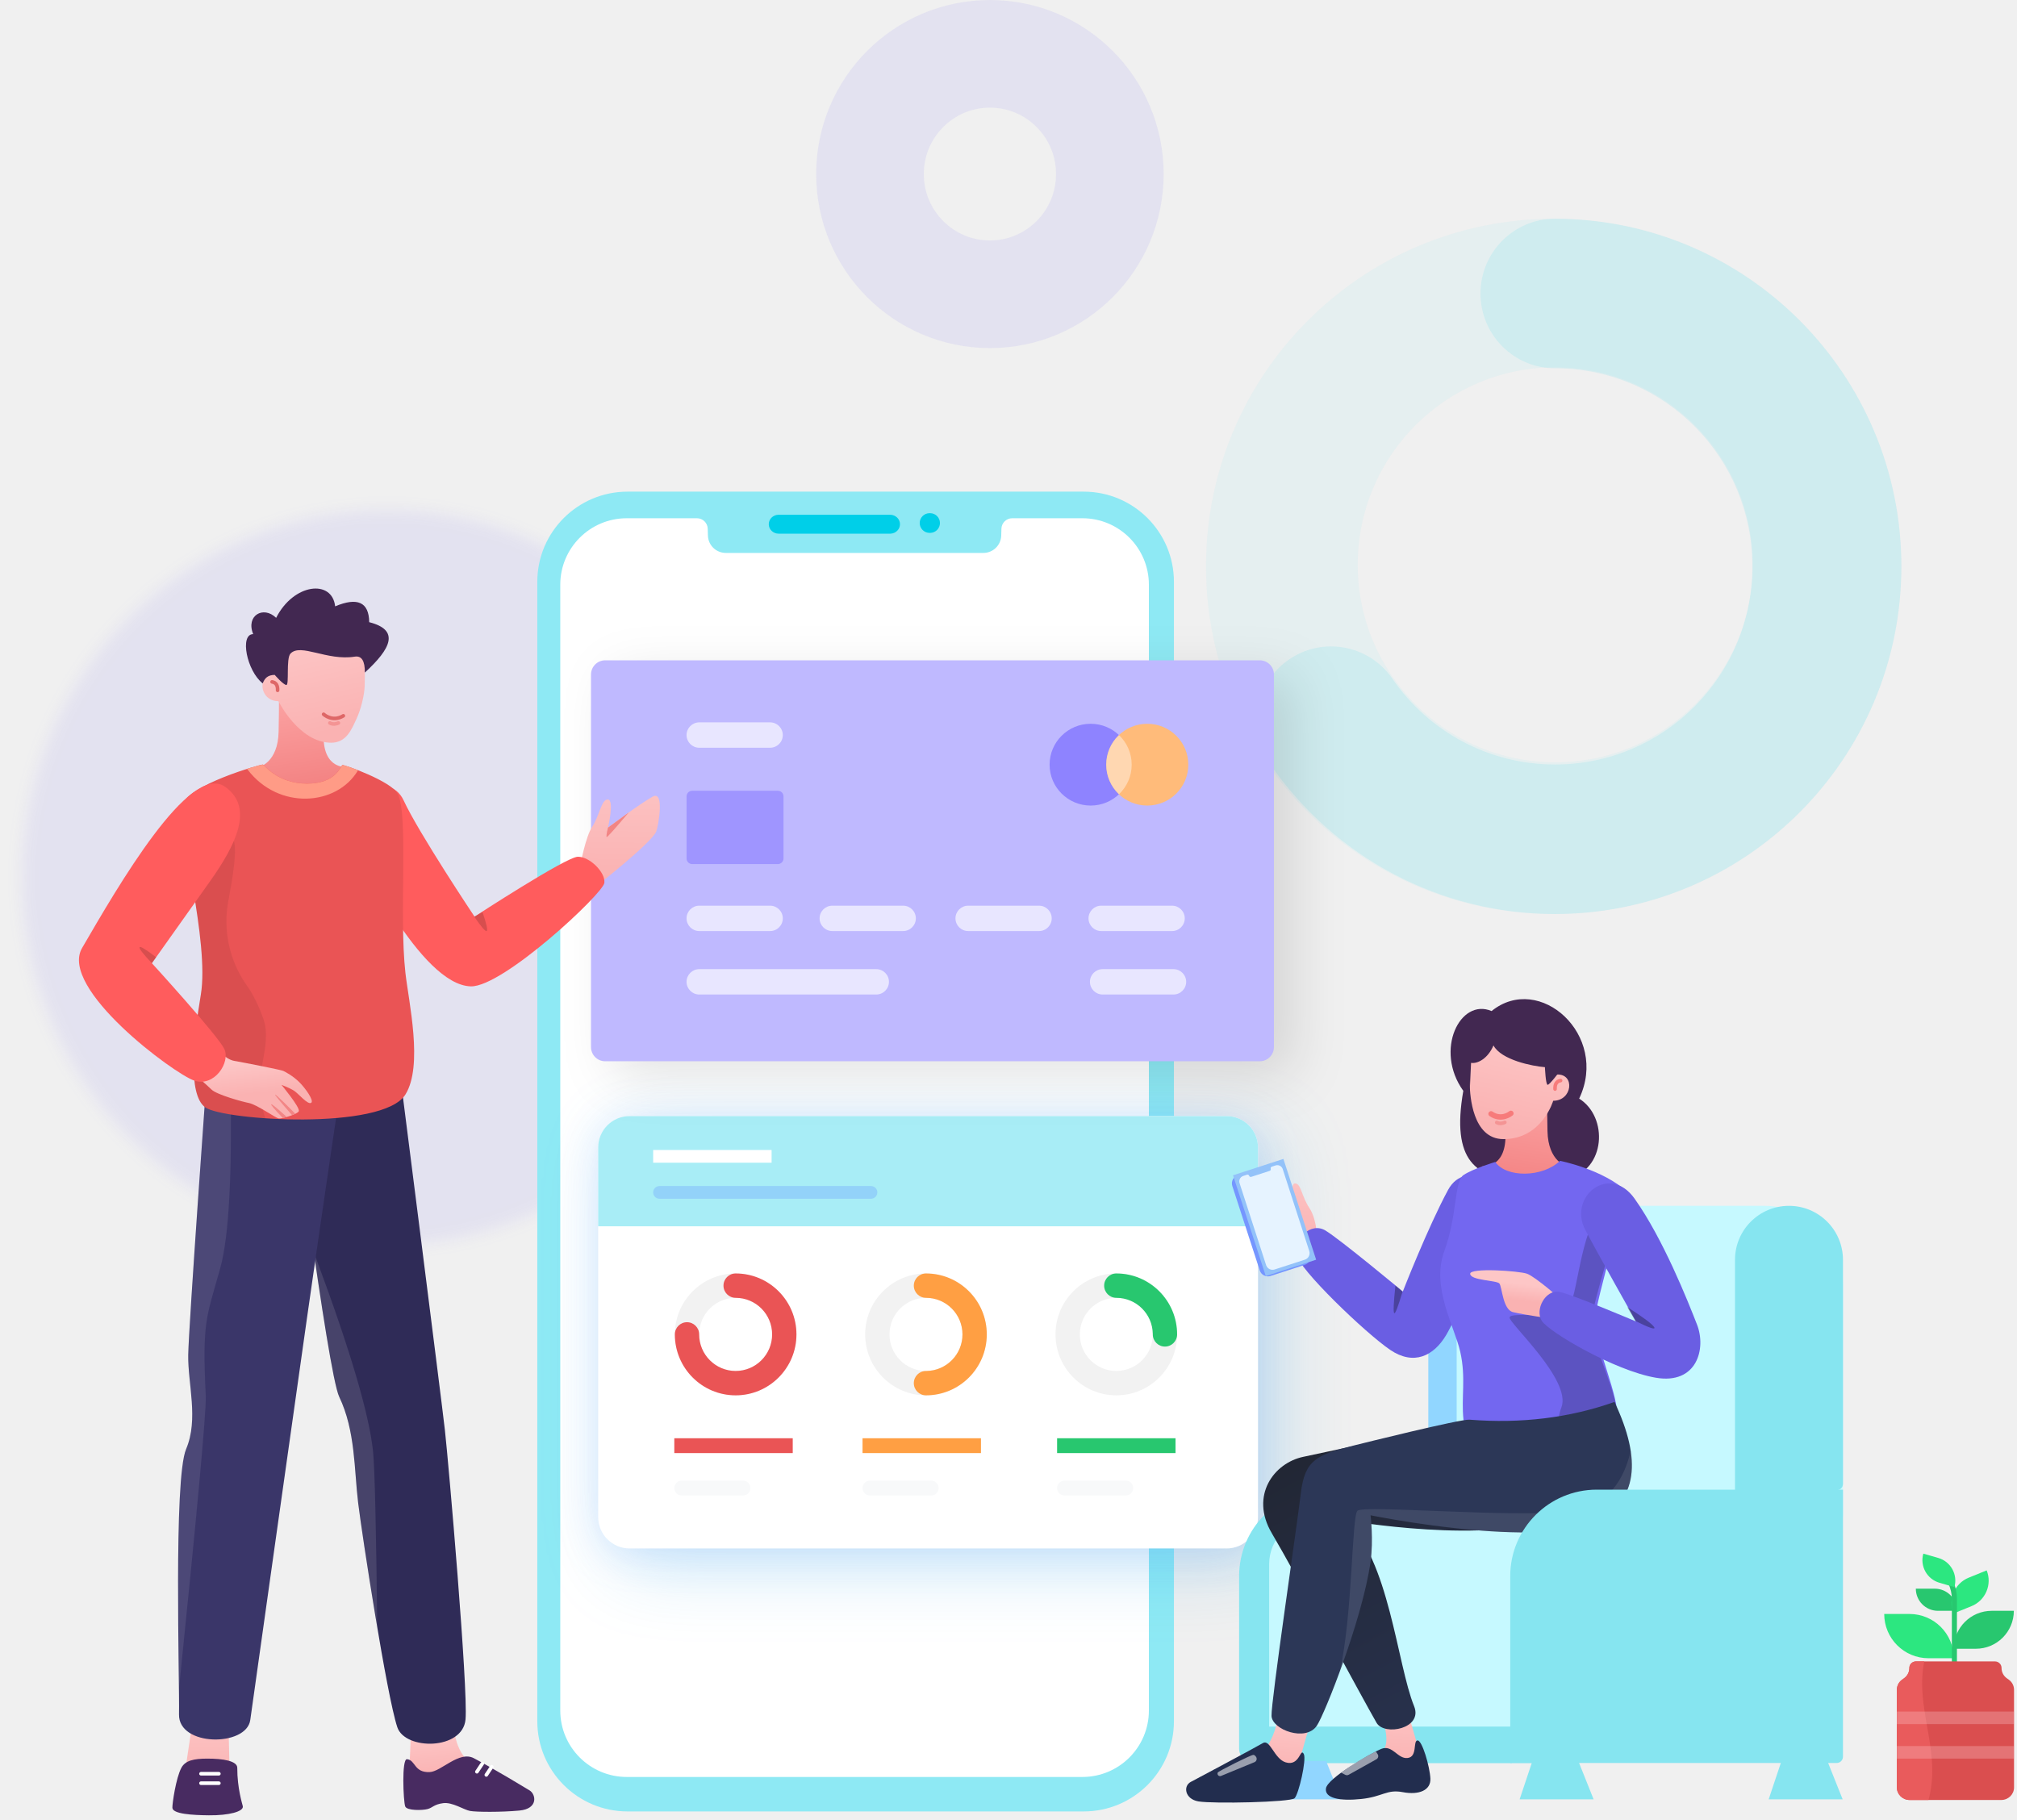
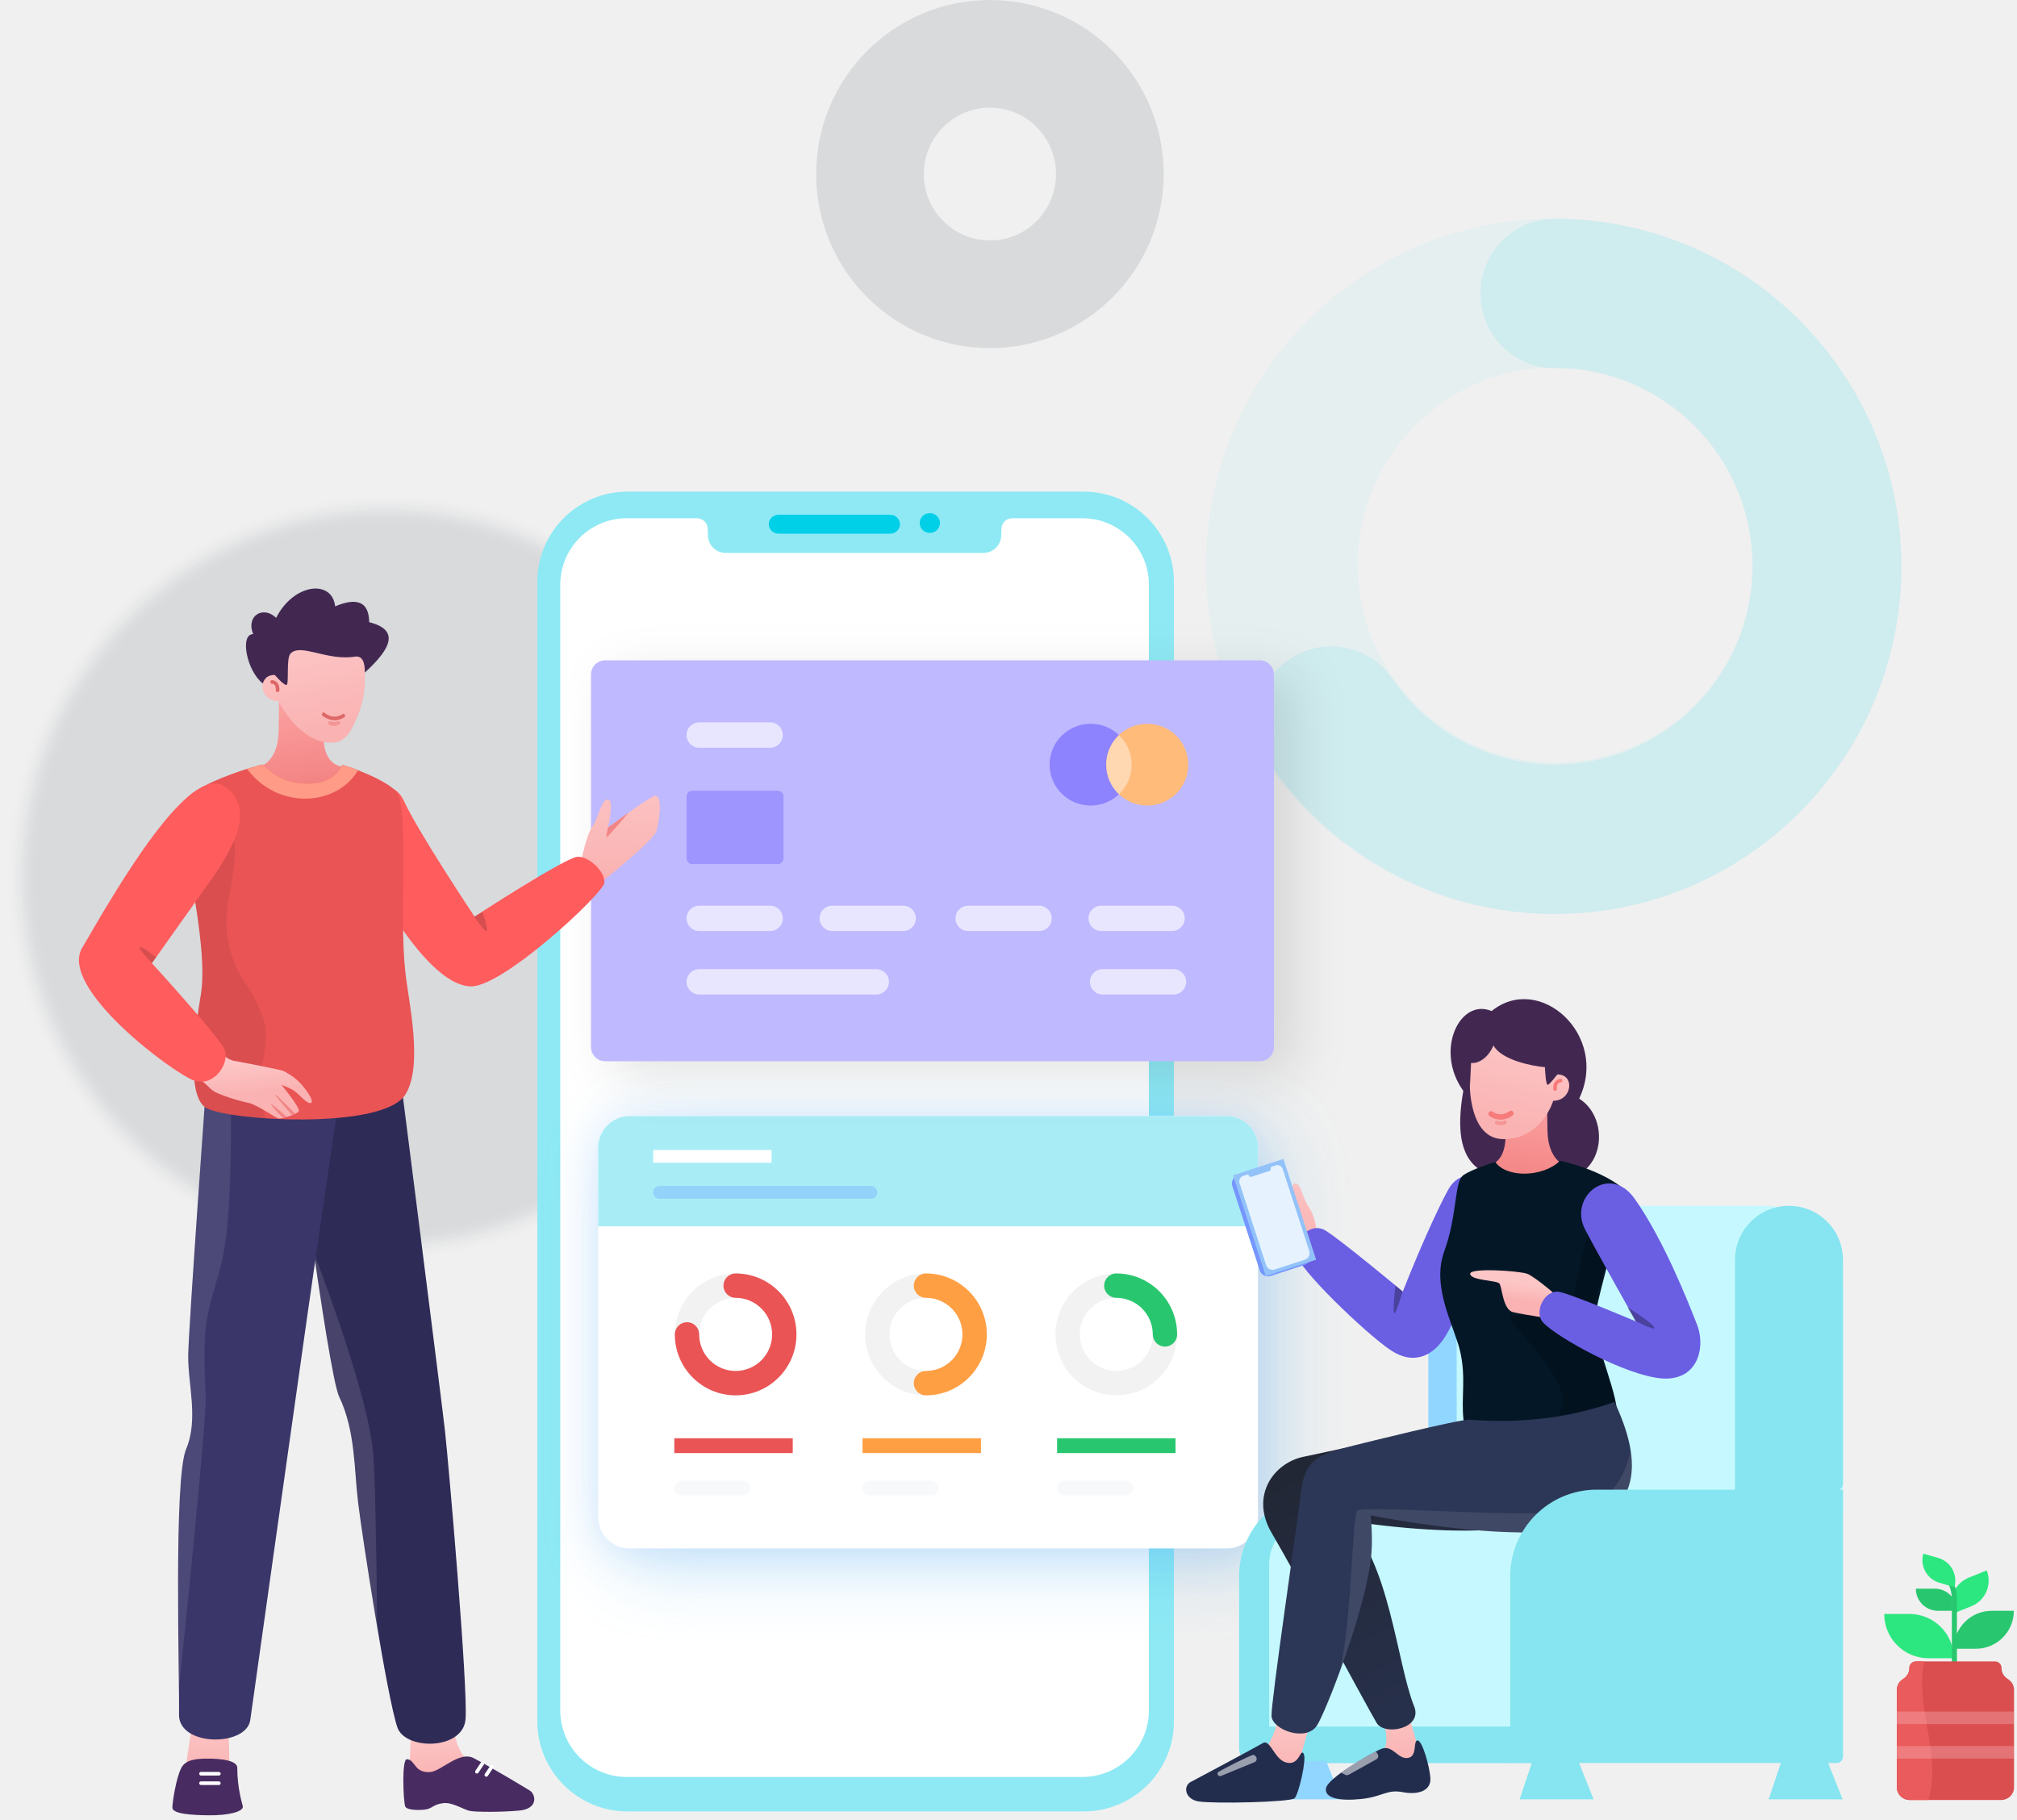
<svg xmlns="http://www.w3.org/2000/svg" xmlns:xlink="http://www.w3.org/1999/xlink" width="562px" height="507px" viewBox="0 0 562 507" version="1.1">
  <defs>
    <filter x="-2.9%" y="-2.9%" width="105.9%" height="105.9%" filterUnits="objectBoundingBox" id="filter-1">
      <feGaussianBlur stdDeviation="2" in="SourceGraphic" />
    </filter>
    <path d="M18.522,0 L38.087,0 C39.71,5.90024691e-16 41.039,1.291 41.086,2.913 L41.142,4.831 C41.219,7.521 43.423,9.661 46.114,9.661 L117.894,9.661 C120.585,9.661 122.788,7.521 122.866,4.831 L122.921,2.913 C122.968,1.291 124.297,2.07451057e-15 125.92,0 L145.486,0 C155.715,-2.00502105e-14 164.008,8.293 164.008,18.522 L164.008,332.223 C164.008,342.452 155.715,350.745 145.486,350.745 L18.522,350.745 C8.293,350.745 -2.29997126e-15,342.452 0,332.223 L0,18.522 C-4.8054561e-15,8.293 8.293,-8.77902741e-15 18.522,0 Z" id="path-2" />
    <path d="M8.757,0 L175.092,0 C179.928,-1.80700981e-14 183.848,3.921 183.848,8.757 L183.848,111.729 C183.848,116.565 179.928,120.486 175.092,120.486 L8.757,120.486 C3.921,120.486 -1.00658751e-14,116.565 0,111.729 L0,8.757 C-5.92265936e-16,3.921 3.921,4.44111258e-15 8.757,0 Z" id="path-4" />
    <filter x="-15.0%" y="-22.8%" width="135.4%" height="153.9%" filterUnits="objectBoundingBox" id="filter-6">
      <feOffset dx="5" dy="5" in="SourceAlpha" result="shadowOffsetOuter1" />
      <feGaussianBlur stdDeviation="10" in="shadowOffsetOuter1" result="shadowBlurOuter1" />
      <feColorMatrix values="0 0 0 0 0.076   0 0 0 0 0.583   0 0 0 0 0.879  0 0 0 0.229 0" type="matrix" in="shadowBlurOuter1" result="shadowMatrixOuter1" />
      <feOffset dx="0" dy="1" in="SourceAlpha" result="shadowOffsetOuter2" />
      <feGaussianBlur stdDeviation="5.5" in="shadowOffsetOuter2" result="shadowBlurOuter2" />
      <feColorMatrix values="0 0 0 0 0.504   0 0 0 0 0.7   0 0 0 0 1  0 0 0 0.234 0" type="matrix" in="shadowBlurOuter2" result="shadowMatrixOuter2" />
      <feMerge>
        <feMergeNode in="shadowMatrixOuter1" />
        <feMergeNode in="shadowMatrixOuter2" />
      </feMerge>
    </filter>
    <path d="M3.944,0 L186.337,0 C188.515,0 190.281,1.771 190.281,3.955 L190.281,107.769 C190.281,109.953 188.515,111.723 186.337,111.723 L3.944,111.723 C1.766,111.723 0,109.953 0,107.769 L0,3.955 C0,1.771 1.766,0 3.944,0 Z" id="path-7" />
    <filter x="-9.5%" y="-17.9%" width="125.2%" height="143.0%" filterUnits="objectBoundingBox" id="filter-8">
      <feOffset dx="6" dy="4" in="SourceAlpha" result="shadowOffsetOuter1" />
      <feGaussianBlur stdDeviation="7" in="shadowOffsetOuter1" result="shadowBlurOuter1" />
      <feColorMatrix values="0 0 0 0 0.019   0 0 0 0 0.019   0 0 0 0 0.019  0 0 0 0.11 0" type="matrix" in="shadowBlurOuter1" />
    </filter>
    <linearGradient x1="42.314%" y1="12.631%" x2="50%" y2="69.62%" id="linearGradient-9">
      <stop stop-color="#FDC6C6" offset="0%" />
      <stop stop-color="#FAB2B2" offset="100%" />
    </linearGradient>
    <linearGradient x1="46.204%" y1="-28.186%" x2="50%" y2="91.05%" id="linearGradient-10">
      <stop stop-color="#FDC6C6" offset="0%" />
      <stop stop-color="#FAB2B2" offset="100%" />
    </linearGradient>
    <linearGradient x1="44.814%" y1="-28.186%" x2="62.813%" y2="121.547%" id="linearGradient-11">
      <stop stop-color="#FFAFAF" offset="0%" />
      <stop stop-color="#F07777" offset="100%" />
    </linearGradient>
    <linearGradient x1="31.713%" y1="-6.922%" x2="55.144%" y2="91.239%" id="linearGradient-12">
      <stop stop-color="#FDC6C6" offset="0%" />
      <stop stop-color="#FAB2B2" offset="100%" />
    </linearGradient>
    <linearGradient x1="45.013%" y1="-28.186%" x2="50%" y2="91.05%" id="linearGradient-13">
      <stop stop-color="#FDC6C6" offset="0%" />
      <stop stop-color="#FAB2B2" offset="100%" />
    </linearGradient>
    <linearGradient x1="42.314%" y1="21.16%" x2="50%" y2="65.142%" id="linearGradient-14">
      <stop stop-color="#FDC6C6" offset="0%" />
      <stop stop-color="#FAB2B2" offset="100%" />
    </linearGradient>
    <linearGradient x1="45.136%" y1="-28.186%" x2="62.017%" y2="121.547%" id="linearGradient-15">
      <stop stop-color="#FFAFAF" offset="0%" />
      <stop stop-color="#F07777" offset="100%" />
    </linearGradient>
    <linearGradient x1="31.713%" y1="-6.211%" x2="55.144%" y2="90.724%" id="linearGradient-16">
      <stop stop-color="#FDC6C6" offset="0%" />
      <stop stop-color="#FAB2B2" offset="100%" />
    </linearGradient>
    <linearGradient x1="42.314%" y1="-3.865%" x2="50%" y2="78.281%" id="linearGradient-17">
      <stop stop-color="#FDC6C6" offset="0%" />
      <stop stop-color="#FAB2B2" offset="100%" />
    </linearGradient>
    <linearGradient x1="28.503%" y1="98.647%" x2="77.061%" y2="9.201%" id="linearGradient-18">
      <stop stop-color="#28324F" offset="0%" />
      <stop stop-color="#222735" offset="100%" />
    </linearGradient>
    <linearGradient x1="44.36%" y1="-28.186%" x2="50%" y2="91.05%" id="linearGradient-19">
      <stop stop-color="#FDC6C6" offset="0%" />
      <stop stop-color="#FAB2B2" offset="100%" />
    </linearGradient>
    <linearGradient x1="42.314%" y1="28.061%" x2="50%" y2="61.519%" id="linearGradient-20">
      <stop stop-color="#FDC6C6" offset="0%" />
      <stop stop-color="#FAB2B2" offset="100%" />
    </linearGradient>
    <linearGradient x1="42.314%" y1="8.533%" x2="50%" y2="71.772%" id="linearGradient-21">
      <stop stop-color="#FDC6C6" offset="0%" />
      <stop stop-color="#FAB2B2" offset="100%" />
    </linearGradient>
    <path d="M5.338,0 L27.313,0 C28.339,0 29.171,0.815 29.171,1.82 L29.171,1.872 C29.171,2.984 29.712,4.03 30.626,4.688 L31.196,5.099 C32.111,5.757 32.651,6.803 32.651,7.915 L32.651,35.125 C32.651,37.055 31.053,38.62 29.082,38.62 L3.568,38.62 C1.598,38.62 1.64410348e-13,37.055 1.64410348e-13,35.125 L1.64410348e-13,7.915 C1.64410348e-13,6.803 0.54,5.757 1.455,5.099 L2.024,4.688 C2.878,4.074 3.405,3.122 3.472,2.094 L3.479,1.82 C3.479,0.815 4.311,0 5.338,0 Z" id="path-22" />
  </defs>
  <g id="📝-Pages-New" stroke="none" stroke-width="1" fill="none" fill-rule="evenodd">
    <g id="Error" transform="translate(-436, -279)">
      <g id="Illustration" transform="translate(442, 294)">
        <g id="Shape">
-           <ellipse id="Oval" fill="#7367F0" opacity="0.1" filter="url(#filter-1)" cx="101.745" cy="229.5" rx="101.745" ry="102.5" />
+           <ellipse id="Oval" fill="#041726" opacity="0.1" filter="url(#filter-1)" cx="101.745" cy="229.5" rx="101.745" ry="102.5" />
          <path d="M426.906,45.956 C373.404,45.956 330.032,89.326 330.032,142.826 C330.032,196.326 373.404,239.696 426.906,239.696 C480.408,239.696 523.78,196.326 523.78,142.826 C523.78,89.326 480.408,45.956 426.906,45.956 Z M427.346,87.346 C457.745,87.346 482.388,111.988 482.388,142.386 C482.388,172.784 457.745,197.426 427.346,197.426 C396.947,197.426 372.304,172.784 372.304,142.386 C372.304,111.988 396.947,87.346 427.346,87.346 Z" id="Oval" fill="#00CFE8" fill-rule="nonzero" opacity="0.05" />
-           <ellipse id="Oval" stroke="#7367F0" stroke-width="30" opacity="0.1" cx="269.823" cy="33.5" rx="33.416" ry="33.5" />
+           <ellipse id="Oval" stroke="#041726" stroke-width="30" opacity="0.1" cx="269.823" cy="33.5" rx="33.416" ry="33.5" />
          <path d="M427.271,45.956 C480.572,45.956 523.78,89.326 523.78,142.826 C523.78,196.326 480.572,239.696 427.271,239.696 C395.161,239.696 365.687,223.816 347.797,197.796 C341.287,188.326 343.657,175.352 353.091,168.817 C362.43,162.348 375.192,164.615 381.764,173.849 L381.961,174.131 C392.182,188.997 408.951,198.032 427.271,198.032 C457.647,198.032 482.271,173.315 482.271,142.826 C482.271,112.642 458.137,88.116 428.181,87.628 L427.271,87.621 C415.809,87.621 406.517,78.294 406.517,66.788 C406.517,55.283 415.809,45.956 427.271,45.956 Z" id="Path" fill="#00CFE8" fill-rule="nonzero" opacity="0.1" />
        </g>
        <g id="Mobile-Banking-App" transform="translate(16, 122)">
          <g id="Phone3" transform="translate(127.7104, 0)">
            <path d="M25.137,0 L152.247,0 C166.13,-2.55022564e-15 177.384,11.254 177.384,25.137 L177.384,342.625 C177.384,356.508 166.13,367.762 152.247,367.762 L25.137,367.762 C11.254,367.762 -2.32880507e-14,356.508 -2.49882011e-14,342.625 L-2.49882011e-14,25.137 C-2.66883515e-14,11.254 11.254,2.55022564e-15 25.137,0 Z" id="Rectangle" fill="#8EE9F4" />
            <g id="Group-48" transform="translate(6.397456, 7.41094)">
              <mask id="mask-3" fill="white">
                <use xlink:href="#path-2" />
              </mask>
              <use id="Rectangle" fill="#FFFFFF" xlink:href="#path-2" />
              <ellipse id="Oval" fill-opacity="0.549" fill="#E97EFF" mask="url(#mask-3)" cx="62.18" cy="213.477" rx="14.067" ry="14.053" />
              <path d="M24.589,60.217 L140.653,60.217 C143.199,60.217 145.264,62.281 145.264,64.828 C145.264,67.374 143.199,69.439 140.653,69.439 L24.589,69.439 C22.043,69.439 19.978,67.374 19.978,64.828 C19.978,62.281 22.043,60.217 24.589,60.217 Z" id="Rectangle" fill-opacity="0.549" fill="#E97EFF" mask="url(#mask-3)" />
            </g>
            <path d="M98.307,6.438 C99.824,6.438 101.054,7.618 101.054,9.073 C101.054,10.496 99.878,11.655 98.408,11.706 L98.307,11.708 L67.24,11.708 C65.722,11.708 64.492,10.528 64.492,9.073 C64.492,7.65 65.668,6.491 67.139,6.44 L67.24,6.438 L98.307,6.438 Z" id="Path" fill="#00CFE8" fill-rule="nonzero" />
            <path d="M109.441,5.999 C110.958,5.999 112.188,7.228 112.188,8.744 C112.188,10.226 111.012,11.434 109.542,11.487 L109.441,11.488 L109.297,11.488 C107.779,11.488 106.549,10.26 106.549,8.744 C106.549,7.262 107.725,6.054 109.196,6.001 L109.297,5.999 L109.441,5.999 Z" id="Path" fill="#00CFE8" fill-rule="nonzero" />
          </g>
          <g id="BoardPieChart" transform="translate(144.6719, 174)">
            <mask id="mask-5" fill="white">
              <use xlink:href="#path-4" />
            </mask>
            <g id="Rectangle">
              <use fill="black" fill-opacity="1" filter="url(#filter-6)" xlink:href="#path-4" />
              <use fill="#FFFFFF" fill-rule="evenodd" xlink:href="#path-4" />
            </g>
            <polygon id="Rectangle" fill="#A8EDF6" mask="url(#mask-5)" points="-4.125 -4.725 188.562 -4.725 188.562 30.712 -4.125 30.712" />
            <path d="M17.093,19.49 L76.01,19.49 C76.989,19.49 77.782,20.284 77.782,21.262 C77.782,22.241 76.989,23.034 76.01,23.034 L17.093,23.034 C16.114,23.034 15.321,22.241 15.321,21.262 C15.321,20.284 16.114,19.49 17.093,19.49 Z" id="Rectangle" fill="#6FA3FF" opacity="0.366" mask="url(#mask-5)" />
            <rect id="Rectangle" fill="#FFFFFF" mask="url(#mask-5)" x="15.321" y="9.45" width="32.998" height="3.544" />
            <rect id="Rectangle" fill="#EA5455" mask="url(#mask-5)" x="21.213" y="89.774" width="32.998" height="4.134" />
            <path d="M23.28,101.586 L40.359,101.586 C41.501,101.586 42.427,102.512 42.427,103.653 C42.427,104.795 41.501,105.72 40.359,105.72 L23.28,105.72 C22.139,105.72 21.213,104.795 21.213,103.653 C21.213,102.512 22.139,101.586 23.28,101.586 Z" id="Rectangle" fill="#F8F9FA" mask="url(#mask-5)" />
            <rect id="Rectangle" fill="#FF9F43" fill-rule="nonzero" mask="url(#mask-5)" x="73.657" y="89.774" width="32.998" height="4.134" />
            <path d="M75.724,101.586 L92.803,101.586 C93.945,101.586 94.87,102.512 94.87,103.653 C94.87,104.795 93.945,105.72 92.803,105.72 L75.724,105.72 C74.583,105.72 73.657,104.795 73.657,103.653 C73.657,102.512 74.583,101.586 75.724,101.586 Z" id="Rectangle" fill="#F8F9FA" mask="url(#mask-5)" />
            <rect id="Rectangle" fill="#28C76F" mask="url(#mask-5)" x="127.869" y="89.774" width="32.998" height="4.134" />
            <path d="M129.936,101.586 L147.015,101.586 C148.157,101.586 149.082,102.512 149.082,103.653 C149.082,104.795 148.157,105.72 147.015,105.72 L129.936,105.72 C128.794,105.72 127.869,104.795 127.869,103.653 C127.869,102.512 128.794,101.586 129.936,101.586 Z" id="Rectangle" fill="#F8F9FA" mask="url(#mask-5)" />
            <g id="Group-37" mask="url(#mask-5)">
              <g transform="translate(21.21326, 46.65873)" id="Group-5">
                <g transform="translate(0.147314, 0.147654)" />
              </g>
            </g>
            <g id="Group-3" mask="url(#mask-5)">
              <g transform="translate(127.4269, 43.8533)">
                <path d="M16.941,33.96 C26.297,33.96 33.882,26.358 33.882,16.98 C33.882,7.602 26.297,0 16.941,0 C7.585,0 0,7.602 0,16.98 C0,26.358 7.585,33.96 16.941,33.96 Z M16.941,27.168 C11.327,27.168 6.776,22.607 6.776,16.98 C6.776,11.353 11.327,6.792 16.941,6.792 C22.555,6.792 27.106,11.353 27.106,16.98 C27.106,22.607 22.555,27.168 16.941,27.168 Z" id="Oval" fill="#F2F2F2" />
                <path d="M33.882,16.98 C33.882,7.602 26.297,0 16.941,0 C15.07,0 13.553,1.52 13.553,3.396 C13.553,5.272 15.07,6.792 16.941,6.792 C22.491,6.792 27.002,11.25 27.104,16.789 L27.106,16.98 C27.106,18.856 28.623,20.376 30.494,20.376 C32.365,20.376 33.882,18.856 33.882,16.98 Z" id="Path" fill="#28C76F" />
              </g>
            </g>
            <g id="Group-4" mask="url(#mask-5)">
              <g transform="translate(74.39373, 43.8533)">
                <path d="M16.941,33.96 C26.297,33.96 33.882,26.358 33.882,16.98 C33.882,7.602 26.297,0 16.941,0 C7.585,0 0,7.602 0,16.98 C0,26.358 7.585,33.96 16.941,33.96 Z M16.941,27.168 C11.327,27.168 6.776,22.607 6.776,16.98 C6.776,11.353 11.327,6.792 16.941,6.792 C22.555,6.792 27.106,11.353 27.106,16.98 C27.106,22.607 22.555,27.168 16.941,27.168 Z" id="Oval" fill="#F2F2F2" fill-rule="evenodd" />
                <path d="M16.941,33.96 C26.297,33.96 33.882,26.358 33.882,16.98 C33.882,7.602 26.297,0 16.941,0 C15.07,0 13.553,1.52 13.553,3.396 C13.553,5.272 15.07,6.792 16.941,6.792 C22.555,6.792 27.106,11.353 27.106,16.98 C27.106,22.543 22.658,27.065 17.132,27.167 L16.941,27.168 C15.07,27.168 13.553,28.689 13.553,30.564 C13.553,32.44 15.07,33.96 16.941,33.96 Z" id="Path" fill="#FF9F43" fill-rule="nonzero" />
              </g>
            </g>
            <g id="Group-6" mask="url(#mask-5)">
              <g transform="translate(21.36058, 43.8533)">
                <path d="M16.941,33.96 C26.297,33.96 33.882,26.358 33.882,16.98 C33.882,7.602 26.297,0 16.941,0 C7.585,0 0,7.602 0,16.98 C0,26.358 7.585,33.96 16.941,33.96 Z M16.941,27.168 C11.327,27.168 6.776,22.607 6.776,16.98 C6.776,11.353 11.327,6.792 16.941,6.792 C22.555,6.792 27.106,11.353 27.106,16.98 C27.106,22.607 22.555,27.168 16.941,27.168 Z" id="Oval" fill="#F2F2F2" />
                <path d="M0,16.98 C0,26.358 7.585,33.96 16.941,33.96 C26.297,33.96 33.882,26.358 33.882,16.98 C33.882,7.602 26.297,0 16.941,0 C15.07,0 13.553,1.52 13.553,3.396 C13.553,5.272 15.07,6.792 16.941,6.792 C22.555,6.792 27.106,11.353 27.106,16.98 C27.106,22.607 22.555,27.168 16.941,27.168 C11.327,27.168 6.776,22.607 6.776,16.98 C6.776,15.105 5.259,13.584 3.388,13.584 C1.517,13.584 0,15.105 0,16.98 Z" id="Path" fill="#EA5455" />
              </g>
            </g>
          </g>
          <g id="VisaCard2" transform="translate(142.6764, 47)">
            <g id="Rectangle">
              <use fill="black" fill-opacity="1" filter="url(#filter-8)" xlink:href="#path-7" />
              <use fill="#BFB9FF" fill-rule="evenodd" xlink:href="#path-7" />
            </g>
            <g id="Group-46" transform="translate(26.61962, 16.69957)">
              <g id="Group-45" transform="translate(0, 0.982327)">
                <g id="Group-43" transform="translate(101.1545, 0)">
                  <ellipse id="Oval" fill="#8E83FF" cx="11.437" cy="11.395" rx="11.437" ry="11.395" />
                  <ellipse id="Oval-Copy-10" fill="#FFBB7A" cx="27.211" cy="11.395" rx="11.437" ry="11.395" />
                  <path d="M19.22,3.243 L19.325,3.145 C21.511,5.22 22.873,8.149 22.873,11.395 C22.873,14.641 21.511,17.57 19.325,19.645 C17.137,17.571 15.775,14.641 15.775,11.395 C15.775,8.2 17.094,5.312 19.22,3.243 L19.325,3.145 L19.22,3.243 Z" id="Path" fill-opacity="0.416" fill="#FFFFFF" />
                </g>
                <path d="M1.577,18.664 L25.437,18.664 C26.308,18.664 27.014,19.368 27.014,20.236 L27.014,37.525 C27.014,38.393 26.308,39.097 25.437,39.097 L1.577,39.097 C0.706,39.097 4.37832775e-14,38.393 4.37832775e-14,37.525 L4.37832775e-14,20.236 C4.37832775e-14,19.368 0.706,18.664 1.577,18.664 Z" id="Rectangle" fill="#9F95FF" />
              </g>
              <g id="Group-44" transform="translate(0, 0.589397)" fill="#FFFFFF" fill-opacity="0.647">
                <path d="M3.549,51.081 L23.268,51.081 C25.228,51.081 26.817,52.664 26.817,54.617 C26.817,56.57 25.228,58.154 23.268,58.154 L3.549,58.154 C1.589,58.154 -9.10692171e-14,56.57 -9.10692171e-14,54.617 C-9.10692171e-14,52.664 1.589,51.081 3.549,51.081 Z" id="Rectangle" />
                <path d="M3.549,68.763 L52.845,68.763 C54.805,68.763 56.394,70.346 56.394,72.299 C56.394,74.252 54.805,75.836 52.845,75.836 L3.549,75.836 C1.589,75.836 -8.7566555e-14,74.252 -8.7566555e-14,72.299 C-8.7566555e-14,70.346 1.589,68.763 3.549,68.763 Z" id="Rectangle" />
                <path d="M115.943,68.763 L135.661,68.763 C137.622,68.763 139.211,70.346 139.211,72.299 C139.211,74.252 137.622,75.836 135.661,75.836 L115.943,75.836 C113.983,75.836 112.394,74.252 112.394,72.299 C112.394,70.346 113.983,68.763 115.943,68.763 Z" id="Rectangle" />
                <path d="M3.549,0 L23.268,0 C25.228,0 26.817,1.583 26.817,3.536 C26.817,5.489 25.228,7.073 23.268,7.073 L3.549,7.073 C1.589,7.073 0,5.489 0,3.536 C0,1.583 1.589,0 3.549,0 Z" id="Rectangle" />
                <path d="M40.62,51.081 L60.338,51.081 C62.298,51.081 63.887,52.664 63.887,54.617 C63.887,56.57 62.298,58.154 60.338,58.154 L40.62,58.154 C38.659,58.154 37.07,56.57 37.07,54.617 C37.07,52.664 38.659,51.081 40.62,51.081 Z" id="Rectangle-Copy-38" />
                <path d="M78.479,51.081 L98.197,51.081 C100.157,51.081 101.746,52.664 101.746,54.617 C101.746,56.57 100.157,58.154 98.197,58.154 L78.479,58.154 C76.518,58.154 74.929,56.57 74.929,54.617 C74.929,52.664 76.518,51.081 78.479,51.081 Z" id="Rectangle-Copy-39" />
                <path d="M115.549,51.081 L135.267,51.081 C137.227,51.081 138.816,52.664 138.816,54.617 C138.816,56.57 137.227,58.154 135.267,58.154 L115.549,58.154 C113.589,58.154 112,56.57 112,54.617 C112,52.664 113.589,51.081 115.549,51.081 Z" id="Rectangle-Copy-40" />
              </g>
            </g>
          </g>
          <g id="Men1.1" transform="translate(0, 27)">
            <g id="LLeg" transform="translate(58.5127, 131.4736)">
              <path d="M45.86,184.217 C45.86,184.217 45.724,192.9 51.056,195.984 C56.388,199.069 64.65,204.8 64.65,204.8 L33.223,205.865 L34.119,184.139 L45.86,184.217 Z" id="Path" fill="url(#linearGradient-9)" />
              <path d="M32.892,194.731 C35.322,194.982 34.791,198.497 39.2,198.326 C42.413,198.201 47.424,192.275 51.546,194.47 C57.837,197.82 65.214,202.338 67.023,203.413 C68.832,204.49 69.547,208.547 64.202,209.045 C59.09,209.521 52.191,209.468 50.462,209.153 C48.734,208.838 45.528,206.634 42.948,206.986 C40.369,207.339 40.075,208.228 38.634,208.622 C37.192,209.016 32.841,209.101 32.39,207.886 C31.872,206.492 31.353,194.573 32.892,194.731 Z" id="Path" fill="#482B61" />
              <path d="M30.456,-1.74975703e-14 C30.456,-1.74975703e-14 42.444,94.099 43.447,102.998 C44.449,111.898 49.952,175.205 49.199,183.65 C48.432,192.25 32.344,192.296 30.186,185.808 C27.232,176.926 20.404,132.541 19.274,123.272 C18.145,114.003 18.542,103.242 14.003,93.751 C10.753,86.956 -3.0465246e-14,2.413 -3.0465246e-14,2.413 L30.456,-1.74975703e-14 Z" id="Path" fill="#2F2B57" />
              <path d="M23.41,108.74 L23.452,109.164 C23.91,114.079 24.294,130.36 24.603,158.008 L23.913,153.878 C21.749,140.784 19.828,127.813 19.274,123.272 C18.169,114.196 18.526,103.69 14.28,94.346 L14.003,93.751 C12.573,90.761 9.689,72.711 6.908,53.437 L7.782,55.775 C17.065,80.742 22.275,98.398 23.41,108.74 Z" id="Path" fill-opacity="0.192" fill="#FFFFFF" opacity="0.591" />
              <line x1="53.869" y1="195.981" x2="52.366" y2="198.23" id="Path-10" stroke="#FFFFFF" stroke-linecap="round" />
              <line x1="56.495" y1="196.86" x2="54.991" y2="199.11" id="Path-10" stroke="#FFFFFF" stroke-linecap="round" />
            </g>
            <g id="RLeg" transform="translate(25.69442, 133.7766)">
              <polygon id="Path" fill="url(#linearGradient-10)" points="5.654 183.906 2.842 202.896 16.435 202.827 15.99 183.553" />
              <path d="M0.337,205.968 C0.291,204.86 1.323,197.674 2.842,194.829 C3.943,192.765 6.386,192.281 9.96,192.267 C14.57,192.249 18.422,192.946 18.417,194.829 C18.401,200.589 19.861,205.019 19.96,205.526 C20.248,207.011 16.125,208.119 10.493,208.063 C5.884,208.017 0.408,207.696 0.337,205.968 Z" id="Path" fill="#482B61" />
              <path d="M47.865,0.787 C47.865,0.787 41.632,42.784 37.86,69.357 C34.152,95.469 23.173,173.355 22.038,181.509 C20.997,188.994 1.985,188.994 2.185,179.929 C2.385,170.864 0.625,114.376 4.165,106.012 C7.705,97.649 4.623,87.915 4.752,79.79 C4.881,71.665 9.972,1.33 9.972,1.33 L47.865,0.787 Z" id="Path" fill="#3A3669" />
              <path d="M13.768,55.248 L13.47,56.328 C9.861,69.296 8.616,70.464 9.638,91.147 L9.649,91.567 C9.685,96.771 7.21,123.698 2.225,172.349 L2.203,169.325 C2.028,149.477 1.297,113.592 4.075,106.237 L4.165,106.012 C7.705,97.649 4.623,87.915 4.752,79.79 C4.881,71.665 9.972,1.33 9.972,1.33 L16.475,1.236 L16.542,4.458 C17.01,29.62 16.085,46.549 13.768,55.248 L13.768,55.248 Z" id="Path" fill-opacity="0.192" fill="#FFFFFF" opacity="0.462" />
              <line x1="8.313" y1="196.479" x2="13.289" y2="196.479" id="Path-9" stroke="#FFFFFF" stroke-linecap="round" />
              <line x1="8.313" y1="199.118" x2="13.289" y2="199.118" id="Path-9" stroke="#FFFFFF" stroke-linecap="round" />
            </g>
            <g id="Head" transform="translate(46.01984, 0)">
              <path d="M4.223,49.711 C4.223,49.711 9.43,48.483 9.611,39.907 C9.792,31.331 9.665,28.404 9.665,28.404 L22.01,28.196 C22.01,28.196 22.135,37.754 22.136,41.211 C22.141,50.495 28.578,49.711 28.578,49.711 C28.578,49.711 27.24,57.24 16.847,57.827 C8.732,58.287 4.223,49.711 4.223,49.711 Z" id="Path" fill="url(#linearGradient-11)" />
              <g id="Head1" transform="translate(0.513241, 0)">
                <path d="M8.018,24.069 C2.901,23.87 3.736,31.399 9.051,31.389 C9.051,31.389 14.763,42.933 23.732,42.963 C28.052,42.977 29.462,39.11 30.757,36.395 C32.052,33.68 33.002,29.618 33.081,27.132 C33.166,24.481 33.177,15.77 33.177,15.77 L7.819,15.759 L8.018,24.069 Z" id="Path" fill="url(#linearGradient-12)" />
                <path d="M23.37,37.586 C24.177,37.927 25.074,37.728 25.743,37.337" id="Path" stroke="#F49494" stroke-linecap="round" transform="translate(24.55681, 37.54876) rotate(6) translate(-24.55681, -37.54876) " />
                <path d="M8.529,28.493 C8.852,27.328 8.711,26.311 7.56,25.848" id="Path-8" stroke="#DE6767" stroke-linecap="round" transform="translate(8.119765, 27.17047) rotate(-13) translate(-8.119765, -27.17047) " />
                <path d="M8.018,24.069 C8.018,24.069 10.371,26.799 11.241,26.874 C12.112,26.949 11.119,19.487 12.401,18.128 C15.217,15.14 22.574,20.216 30.311,18.976 C32.222,18.67 33.16,20.15 33.126,23.415 C40.358,16.786 42.98,11.557 34.338,9.373 C34.269,3.763 31.058,2.355 24.849,4.957 C24.019,-2.622 13.291,-1.478 8.408,8.164 C4.873,4.707 -0.095,7.498 2.014,12.699 C-1.792,12.699 0.191,22.925 4.676,26.439 C5.211,24.904 6.189,24.069 8.018,24.069 Z" id="Path" fill="#422851" />
                <path d="M21.815,34.324 C21.815,34.324 23.572,37.18 27.012,36.159" id="Path" stroke="#DE6767" stroke-linecap="round" transform="translate(24.41357, 35.35145) rotate(-15) translate(-24.41357, -35.35145) " />
              </g>
            </g>
            <g id="LArm" transform="translate(75.02373, 54.90718)">
              <g id="Group-3" transform="translate(76.13706, 15.72189) rotate(4) translate(-76.13706, -15.72189) translate(65.13706, 2.221892)">
                <path d="M-6.9945718e-14,20.903 C-6.9945718e-14,20.903 0.893,12.681 2.627,9.701 C4.36,6.72 4.589,1.9 6.425,1.948 C8.26,1.997 6.968,9.757 6.968,9.757 C6.968,9.757 15.025,2.783 18.729,0.315 C22.109,-1.936 20.903,8.572 20.445,9.932 C19.355,13.172 5.027,26.111 5.027,26.111 C5.027,26.111 0.382,21.603 -6.9945718e-14,20.903 Z" id="Path" fill="url(#linearGradient-13)" />
                <path d="M6.968,9.757 C6.671,11.527 6.627,12.404 6.836,12.39 C7.045,12.375 8.915,9.963 12.444,5.155 L6.968,9.757 Z" id="Path" fill="#F28585" />
              </g>
              <path d="M15.44,4.122 C19.608,13.161 35.197,36.516 35.197,36.516 C35.197,36.516 60.742,19.861 63.992,19.826 C67.243,19.792 71.656,24.105 71.379,27.082 C71.101,30.058 43.132,56.166 34.162,55.947 C20.214,55.605 2.724,19.334 0.928,14.486 C-3.882,1.5 11.375,-4.694 15.44,4.122 Z" id="Path" fill="#FF5C5D" />
              <path d="M35.104,36.499 C37.071,39.38 38.23,40.726 38.582,40.536 C38.935,40.347 38.548,38.587 37.423,35.254 L35.104,36.499 Z" id="Path-5" fill-opacity="0.16" fill="#000000" />
            </g>
            <g id="Body" transform="translate(28.63671, 49.0406)">
              <path d="M0.131,11.435 C-1.177,17.711 7.785,49.341 5.319,64.138 C3.369,75.841 1.507,91.955 6.562,95.533 C11.708,99.175 56.008,102.067 62.322,91.955 C67.331,83.932 63.231,66.141 62.322,58.025 C60.51,41.834 63.246,13.854 60.172,8.131 C58.265,4.581 45.265,0.003 44.777,0.144 C44.288,0.286 43.14,5.317 34.92,5.317 C26.7,5.317 23.07,0.144 22.628,0.003 C22.186,-0.139 1.316,5.757 0.131,11.435 Z" id="Path" fill="#EA5455" />
              <path d="M22.607,2.99938892e-05 L22.628,0.003 C23.07,0.144 26.7,5.317 34.92,5.317 C43.14,5.317 44.288,0.286 44.777,0.144 C44.953,0.093 46.759,0.657 49.085,1.565 L49.075,1.672 C43.199,11.539 27.041,12.755 18.404,1.467 L18.208,1.206 L19.172,0.907 C20.936,0.37 22.198,0.048 22.542,0.005 L22.607,2.99938892e-05 Z" id="Path" fill="#FF9B86" />
              <path d="M0.159,15.794 L0.883,15.895 C8.567,16.994 13.073,18.732 14.402,21.111 C15.274,22.672 14.869,27.951 13.186,36.948 L13.007,37.892 C11.446,46.047 13.231,54.484 17.943,61.29 L18.208,61.666 C19.802,63.896 21.271,66.832 22.616,70.474 C25.735,78.922 19.1,86.04 23.302,98.608 L22.444,98.545 C14.634,97.947 8.317,96.774 6.562,95.533 C1.507,91.955 3.369,75.841 5.319,64.138 C7.418,51.547 1.242,26.77 0.159,15.794 Z" id="Path" fill-opacity="0.067" fill="#000000" />
            </g>
            <g id="Rarm" transform="translate(0, 54.33058)">
              <g id="Group-2" transform="translate(32.00589, 73.3703)">
                <path d="M5.768,0 C5.768,0 8.717,3.479 11.234,3.912 C13.751,4.345 24.285,6.405 24.928,6.711 C25.536,6.999 27.614,8.093 29.391,9.848 C30.931,11.37 33.594,14.976 32.701,15.596 C31.747,16.26 29.169,13.007 27.876,12.203 C26.52,11.36 24.436,10.613 24.436,10.613 C24.436,10.613 29.591,16.832 29.263,17.919 C29.024,18.712 24.64,20.066 23.703,19.964 C22.766,19.862 17.601,16.081 15.279,15.641 C13.669,15.336 6.46,13.383 4.94,11.917 C3.42,10.45 -3.48174241e-14,7.473 -3.48174241e-14,7.473 L5.768,0 Z" id="Path" fill="url(#linearGradient-14)" />
                <path d="M28.269,18.639 C24.673,15.016 22.8,13.235 22.65,13.296 C22.5,13.358 24.067,15.265 27.35,19.018 L28.269,18.639 Z" id="Path" fill="#F28585" />
                <path d="M25.865,19.532 C23.171,17.064 21.736,15.889 21.56,16.008 C21.384,16.127 22.463,17.402 24.796,19.834 L25.865,19.532 Z" id="Path" fill="#F28585" />
              </g>
              <path d="M40.706,0.901 C49.036,6.763 43.471,17.417 36.56,27.191 C30.105,36.319 20.321,50.07 20.321,50.07 C20.321,50.07 38.718,70.223 40.496,73.952 C42.273,77.68 37.734,84.683 32.093,82.771 C26.45,80.858 -5.658,57.073 0.872,45.833 C10.845,28.664 30.868,-6.022 40.706,0.901 Z" id="Path" fill="#FF5C5D" />
              <path d="M20.321,50.07 C17.804,47.408 16.663,45.922 16.898,45.614 C17.133,45.306 18.669,46.24 21.506,48.417 L20.321,50.07 Z" id="Path-6" fill-opacity="0.16" fill="#000000" />
            </g>
          </g>
          <g id="Group-7" transform="translate(307.3031, 141)">
            <path d="M40.065,137.093 L108.663,137.093 L108.663,137.093 L108.663,209.26 C108.663,211.469 106.872,213.26 104.663,213.26 L19.954,213.26 C17.745,213.26 15.954,211.469 15.954,209.26 L15.954,161.204 C15.954,147.888 26.749,137.093 40.065,137.093 Z" id="Rectangle" fill="#86E5F0" />
            <polygon id="Rectangle" fill="#86E5F0" points="24.33 198.224 91.966 198.224 91.966 213.26 24.33 213.26" />
            <polygon id="Path" fill="#86E5F0" points="110.466 212.715 114.732 223.401 94.107 223.401 97.681 212.715" />
            <polygon id="Path" fill="#91D6FF" points="40.195 212.715 44.461 223.401 23.836 223.401 27.41 212.715" />
            <polygon id="Path" fill="#86E5F0" points="179.859 212.715 184.125 223.401 163.5 223.401 167.074 212.715" />
            <path d="M92.256,58.375 L109.189,58.008 L109.189,58.008 L109.189,144.277 L68.667,144.277 L68.667,82.481 C68.667,69.368 79.146,58.659 92.256,58.375 Z" id="Rectangle" fill="#91D6FF" />
            <path d="M100.684,58.008 L162.365,58.008 C174.426,58.008 184.205,67.786 184.205,79.848 L184.205,144.288 C184.205,145.253 183.422,146.035 182.457,146.035 L76.573,146.035 L76.573,146.035 L76.573,82.119 C76.573,68.803 87.368,58.008 100.684,58.008 Z" id="Rectangle" fill="#C6F9FF" />
            <path d="M169.164,58.008 C177.471,58.008 184.205,64.742 184.205,73.048 L184.205,135.499 C184.205,136.464 183.422,137.246 182.457,137.246 L154.124,137.246 L154.124,137.246 L154.124,73.048 C154.124,64.742 160.858,58.008 169.164,58.008 Z" id="Rectangle" fill="#86E5F0" />
            <path d="M36.93,145.199 L104.387,145.199 L104.387,145.199 L104.387,203.124 L24.33,203.124 L24.33,157.799 C24.33,150.84 29.971,145.199 36.93,145.199 Z" id="Rectangle" fill="#C6F9FF" />
            <g id="Wom1.4" transform="translate(72.5538, 112.5) scale(-1, 1) translate(-72.5538, -112.5) translate(0.053803, 0)">
              <g id="Head" transform="translate(28.82299, 0.409712)">
                <path d="M8.814,50.104 C-1.931,47.6 -2.639,32.842 5.53,27.723 C-2.895,10.051 16.589,-7.494 29.934,3.326 C38.684,-0.421 45.954,14.202 37.813,25.559 C41.227,45.059 34.28,50.099 21.756,50.313 L8.814,50.104 Z" id="Path" fill="#422851" />
                <path d="M8.948,46.58 C8.948,46.58 14.175,45.352 14.356,36.782 C14.538,28.212 14.41,25.286 14.41,25.286 L25.924,25.079 C25.924,25.079 26.05,34.63 26.052,38.084 C26.056,47.363 32.518,46.58 32.518,46.58 C32.518,46.58 31.175,54.103 20.742,54.69 C12.596,55.149 8.948,46.58 8.948,46.58 Z" id="Path" fill="url(#linearGradient-15)" />
                <path d="M11.726,21.007 C6.59,20.808 7.428,28.332 12.763,28.321 C12.763,28.321 15.863,39.009 26.622,39.009 C35.36,39.009 35.929,26.552 36.008,24.068 C36.093,21.418 36.104,12.713 36.104,12.713 L11.526,12.702 L11.726,21.007 Z" id="Path" fill="url(#linearGradient-16)" />
                <path d="M24.738,30.973 C24.738,30.973 26.505,33.83 29.956,32.813" id="Path" stroke="#F77B7B" stroke-width="1.5" stroke-linecap="round" transform="translate(27.34692, 32.00235) rotate(-18) translate(-27.34692, -32.00235) " />
                <path d="M26.235,34.383 C27.045,34.723 27.813,34.723 28.485,34.332" id="Path" stroke="#F49494" stroke-linecap="round" transform="translate(27.36018, 34.48209) rotate(2) translate(-27.36018, -34.48209) " />
                <path d="M11.963,25.18 C12.286,24.016 12.143,22.999 10.988,22.535" id="Path-8" stroke="#F77B7B" stroke-linecap="round" transform="translate(11.55038, 23.85726) rotate(-13) translate(-11.55038, -23.85726) " />
                <path d="M10.914,20.077 C10.914,20.077 13.729,23.857 14.299,23.877 C14.87,23.897 15.069,18.961 15.069,18.961 C18.523,18.697 27.263,16.956 29.405,12.899 C30.904,16.479 33.768,18.069 35.65,17.763 L36.006,25.368 L36.885,10.079 L10.225,10.079 L10.914,20.077 Z" id="Path" fill="#422851" />
              </g>
              <g id="LLeg" transform="translate(32.50045, 116.0156)">
                <path d="M57.878,82.103 C57.878,82.103 53.27,91.415 57.047,94.35 C60.831,97.285 70.824,102.785 70.824,102.785 L44.349,101.12 L50.234,80.811 L57.878,82.103 Z" id="Path" fill="url(#linearGradient-17)" />
                <path d="M46.91,90.965 C48.216,91.118 46.821,95.519 49.65,95.854 C52.473,96.188 53.845,92.018 57.049,93.34 C60.253,94.662 71.937,101.497 72.397,104.291 C72.863,107.085 68.509,107.907 62.539,107.276 C56.569,106.645 55.469,104.52 50.987,105.376 C46.511,106.231 43.158,104.867 43.305,101.595 C43.453,98.323 45.603,90.813 46.91,90.965 Z" id="Path" fill="#222D4E" />
                <path d="M58.51,94.018 L58,94.784 C57.694,95.243 57.818,95.864 58.278,96.17 C58.299,96.185 58.322,96.199 58.345,96.211 L66.075,100.528 C66.365,100.69 66.718,100.697 67.015,100.546 L68.184,99.953 L68.184,99.953 C66.259,98.557 64.684,97.509 62.944,96.479 C61.608,95.689 60.129,94.874 58.51,94.018 Z" id="Path-14" fill-opacity="0.541" fill="#FFFFFF" />
                <path d="M17.997,0.028 C26.012,0.386 70.621,10.258 78.726,11.935 C86.831,13.613 93.683,22.688 87.502,33.198 C80.561,44.995 62.651,78.498 58.302,86.051 C56.15,89.789 45.292,87.693 47.843,81.419 C52.597,69.722 54.805,40.34 66.927,29.627 C66.927,29.627 26.161,36.726 8.552,28.594 C-4.246,22.683 -1.351,-0.838 17.997,0.028 Z" id="Path" fill="url(#linearGradient-18)" />
              </g>
              <g id="LArm" transform="translate(56.67376, 49.5)">
                <path d="M50.613,19.12 C50.613,19.12 50.523,12.595 52.804,9.184 C55.085,5.774 55.176,2.152 56.902,2.27 C58.629,2.389 56.919,10.809 56.919,10.809 C56.919,10.809 59.11,9.971 60.684,8.912 C62.257,7.853 67.029,2.631 68.144,3.557 C70.035,5.133 66.99,14.027 65.331,15.805 C63.667,17.583 54.576,23.432 54.576,23.432 L50.613,19.12 Z" id="Path" fill="url(#linearGradient-19)" />
                <path d="M1.359,15.21 C5.087,23.863 11.914,39.758 14.728,44.5 C18.255,50.439 23.817,53.056 30.328,48.649 C37.171,44.019 56.011,25.96 56.564,21.869 C57.111,17.779 52.5,12.87 48.327,15.412 C44.155,17.953 26.817,32.39 26.817,32.39 C26.817,32.39 19.82,14.443 14.191,4.046 C9.316,-4.949 -4.317,2.056 1.359,15.21 Z" id="Path" fill="#6A5EE3" />
                <path d="M26.889,32.399 C28.142,36.651 28.915,38.654 29.208,38.408 C29.501,38.161 29.389,35.603 28.872,30.732 L26.889,32.399 Z" id="Path" fill-opacity="0.303" fill="#000000" />
              </g>
              <g id="PhoneMini4" transform="translate(119.6433, 61.43124) scale(-1, 1) rotate(-18) translate(-119.6433, -61.43124) translate(111.1433, 45.93124)">
                <g id="Group-3" transform="translate(0, -0)">
                  <path d="M2.87,1.091 L12.827,1.091 C14.152,1.091 15.227,2.166 15.227,3.491 L15.227,28.222 C15.227,29.548 14.152,30.622 12.827,30.622 L2.87,30.622 C1.544,30.622 0.47,29.548 0.47,28.222 L0.47,3.491 C0.47,2.166 1.544,1.091 2.87,1.091 Z" id="Rectangle" fill="#7596FF" fill-rule="nonzero" />
                  <rect id="Rectangle" fill="#93C2F9" x="1.581" y="0.703" width="14.757" height="29.531" />
                  <path d="M4.219,1.758 L5.338,1.758 C5.566,1.758 5.756,1.922 5.795,2.139 L5.802,2.223 C5.802,2.479 6.01,2.687 6.267,2.687 L11.664,2.687 C11.892,2.687 12.081,2.523 12.121,2.306 L12.128,2.223 C12.128,1.966 12.336,1.758 12.592,1.758 L13.706,1.758 C14.533,1.758 15.212,2.395 15.277,3.206 L15.283,3.337 L15.283,3.337 L15.261,27.352 C15.259,28.399 14.41,29.248 13.362,29.25 L4.508,29.25 C3.506,29.252 2.685,28.474 2.616,27.489 L2.611,27.353 C2.611,27.353 2.611,27.352 2.613,27.352 L2.634,3.342 C2.635,2.467 3.344,1.758 4.219,1.758 Z" id="Rectangle" fill="#E6F3FF" fill-rule="nonzero" />
                </g>
              </g>
              <g id="Body" transform="translate(20.7715, 45.4684)">
-                 <path d="M0,8.816 C0,8.816 8.985,38.918 9.251,44.617 C9.517,50.316 1.902,67.064 3.199,71.297 C6.188,81.08 44.352,85.292 45.81,72.132 C46.49,65.995 45.075,60.487 46.706,53.255 C48.331,46.023 54.862,35.277 51.157,25.173 C47.453,15.07 48.445,5.722 45.796,3.956 C43.146,2.189 36.953,0.313 36.953,0.313 C33.941,4.748 23.773,4.683 18.921,-4.99600361e-14 C18.921,-4.99600361e-14 6.867,2.34 0,8.816 Z" id="Path" fill="#7367F0" />
+                 <path d="M0,8.816 C0,8.816 8.985,38.918 9.251,44.617 C9.517,50.316 1.902,67.064 3.199,71.297 C6.188,81.08 44.352,85.292 45.81,72.132 C46.49,65.995 45.075,60.487 46.706,53.255 C48.331,46.023 54.862,35.277 51.157,25.173 C47.453,15.07 48.445,5.722 45.796,3.956 C43.146,2.189 36.953,0.313 36.953,0.313 C33.941,4.748 23.773,4.683 18.921,-4.99600361e-14 C18.921,-4.99600361e-14 6.867,2.34 0,8.816 Z" id="Path" fill="#041726" />
                <path d="M8.051,13.691 C14.041,23.201 14.023,39.759 17.239,41.928 C20.456,44.096 32.975,41.968 32.975,43.685 C32.975,45.403 15.674,61.141 18.514,68.665 C20.001,72.604 19.598,76.129 17.304,79.238 L16.555,79.075 C9.739,77.533 4.258,74.765 3.199,71.297 C1.902,67.064 10.395,50.316 10.129,44.617 C9.903,39.78 2.762,17.357 0.609,10.69 C2.362,7.595 4.842,8.595 8.051,13.691 Z" id="Path" fill-opacity="0.199" fill="#000000" />
              </g>
              <g id="RArm" transform="translate(0, 51.76758)">
                <path d="M39.036,32.623 C39.036,32.623 46.604,25.921 48.92,25.143 C51.237,24.365 64.805,23.431 64.719,25.188 C64.622,27.071 57.335,26.963 56.58,27.889 C55.824,28.815 55.653,35.146 52.799,35.857 C49.95,36.568 41.41,37.793 41.41,37.793 L39.036,32.623 Z" id="Path" fill="url(#linearGradient-20)" />
                <path d="M18.902,4.246 C10.929,15.506 4.122,32.657 1.509,39.343 C-1.104,46.03 1.532,56.115 13.022,54.135 C24.491,52.161 42.739,41.43 44.758,38.3 C46.777,35.17 43.71,29.474 39.847,30.22 C36.269,30.91 18.518,38.462 18.518,38.462 C18.518,38.462 29.938,18.208 32.726,12.779 C37.384,3.711 25.925,-5.674 18.902,4.246 Z" id="Path" fill="#6A5EE3" />
                <path d="M18.699,38.323 C14.711,40.306 12.961,40.881 13.447,40.05 C13.933,39.218 16.445,37.342 20.981,34.422 L18.699,38.323 Z" id="Path" fill-opacity="0.303" fill="#000000" />
              </g>
              <g id="RLeg" transform="translate(19.32459, 112.5)">
                <path d="M98.893,85.993 C98.893,85.993 98.754,96.953 107.78,101.051 C116.801,105.148 123.228,104.902 122.41,108.07 C121.592,111.237 98.112,111.109 95.92,108.632 C94.051,106.524 89.987,86.899 88.868,88.4 L98.893,85.993 Z" id="Path" fill="url(#linearGradient-21)" />
                <path d="M91.752,98.261 C92.76,96.313 92.823,101.795 96.799,100.586 C100.026,99.606 101.128,93.995 103.167,95.224 C105.206,96.453 123.152,105.982 123.255,106.039 C125.464,107.23 124.847,110.838 121.115,111.467 C116.968,112.167 95.482,111.696 94.329,110.59 C93.176,109.484 90.944,99.824 91.752,98.261 Z" id="Path" fill="#222D4E" />
                <path d="M105.822,98.501 C105.56,98.501 105.304,98.686 105.055,99.054 C104.746,99.512 104.867,100.134 105.325,100.443 C105.381,100.48 105.441,100.513 105.503,100.538 L114.827,104.379 C115.187,104.528 115.599,104.356 115.747,103.996 C115.824,103.811 115.818,103.603 115.731,103.423 C115.731,103.423 115.731,103.423 115.731,103.423 C115.556,103.057 106.498,98.501 105.822,98.501 Z" id="Path-14" fill-opacity="0.541" fill="#FFFFFF" />
                <path d="M5.181,0.155 C-2.588,16.57 -1.013,27.596 9.904,33.233 C25.74,41.41 73.149,31.739 73.149,31.739 C73.149,31.739 72.301,38.563 73.149,44.65 C75.361,60.547 85.884,87.032 88.11,90.36 C91.189,94.962 100.567,91.491 100.744,87.659 C100.921,83.827 93.674,34.887 92.572,25.554 C91.476,16.221 88.015,14.865 77.905,12.314 C75.583,11.728 48.118,4.898 45.602,5.097 C31.19,6.238 17.716,4.59 5.181,0.155 Z" id="Path" fill="#2C3757" />
                <path d="M17.954,30.692 C33.633,32.45 75.141,28.826 76.808,30.473 C78.4,32.045 78.134,59.392 81.704,75.221 L81.161,73.726 C77.804,64.395 74.317,53.046 73.149,44.65 C72.301,38.563 73.149,31.739 73.149,31.739 L71.237,32.109 C62.225,33.803 23.84,40.429 9.904,33.233 C2.353,29.334 -0.729,22.857 0.66,13.802 C3.05,24.037 8.815,29.667 17.954,30.692 Z" id="Path" fill-opacity="0.192" fill="#FFFFFF" opacity="0.462" />
              </g>
            </g>
            <path d="M115.607,137.093 L184.205,137.093 L184.205,137.093 L184.205,211.512 C184.205,212.477 183.422,213.26 182.457,213.26 L91.495,213.26 L91.495,213.26 L91.495,161.204 C91.495,147.888 102.29,137.093 115.607,137.093 Z" id="Rectangle" fill="#86E5F0" />
          </g>
          <g id="Group-80" transform="translate(503.0016, 295.119)">
            <path d="M0,17.619 L7.047,17.619 C13.858,17.619 19.38,23.141 19.38,29.952 L19.38,29.952 L19.38,29.952 L12.333,29.952 C5.522,29.952 8.34169626e-16,24.431 0,17.619 L0,17.619 L0,17.619 Z" id="Rectangle" fill="#2CE780" />
            <path d="M8.809,10.571 L14.094,10.571 C17.5,10.571 20.261,13.332 20.261,16.738 L20.261,16.738 L20.261,16.738 L14.976,16.738 C11.57,16.738 8.809,13.977 8.809,10.571 L8.809,10.571 L8.809,10.571 Z" id="Rectangle" fill="#28C76F" />
            <path d="M19.38,16.738 L25.546,16.738 C31.384,16.738 36.117,21.471 36.117,27.31 L36.117,27.31 L36.117,27.31 L29.952,27.31 C24.113,27.31 19.38,22.577 19.38,16.738 L19.38,16.738 L19.38,16.738 Z" id="Rectangle" fill="#28C76F" transform="translate(27.74878, 22.02381) scale(-1, 1) translate(-27.74878, -22.02381) " />
            <path d="M17.389,7.642 L22.803,7.651 C27.029,7.659 30.454,11.083 30.461,15.31 L30.461,15.31 L30.461,15.31 L25.047,15.3 C20.821,15.293 17.396,11.869 17.389,7.642 L17.389,7.642 L17.389,7.642 Z" id="Rectangle" fill="#2CE780" transform="translate(23.92498, 11.47583) scale(-1, 1) rotate(22) translate(-23.92498, -11.47583) " />
            <path d="M15.649,4.405 C18.405,6.152 20.153,9.475 20.256,13.123 L20.261,13.466 L20.261,39.643 L18.847,39.643 L18.847,13.466 C18.847,10.397 17.459,7.567 15.211,6.015 L14.976,5.859 L15.649,4.405 Z" id="Path" fill="#28C76F" />
            <g id="Group-84" transform="translate(3.523654, 30.83333)">
              <mask id="mask-23" fill="white">
                <use xlink:href="#path-22" />
              </mask>
              <use id="Rectangle" fill="#DA4E4F" xlink:href="#path-22" />
              <path d="M-0.892,-1.748 L8.029,-1.748 C4.092,13.27 13.681,25.724 8.029,41.067 L-0.892,41.067 L-0.892,-1.748 Z" id="Rectangle" fill="#E95B5C" mask="url(#mask-23)" />
              <rect id="Rectangle" fill-opacity="0.258" fill="#FFDFE2" mask="url(#mask-23)" x="-2.37701708e-13" y="23.591" width="32.651" height="3.495" />
              <rect id="Rectangle" fill-opacity="0.258" fill="#FFDFE2" mask="url(#mask-23)" x="1.64806518e-13" y="13.98" width="32.651" height="3.495" />
            </g>
            <path d="M9.781,2.18 L14.105,2.186 C17.728,2.19 20.664,5.126 20.669,8.749 L20.669,8.749 L20.669,8.749 L16.345,8.744 C12.722,8.739 9.786,5.803 9.781,2.18 L9.781,2.18 L9.781,2.18 Z" id="Rectangle" fill="#2CE780" transform="translate(15.22499, 5.464681) rotate(16) translate(-15.22499, -5.464681) " />
          </g>
        </g>
      </g>
    </g>
  </g>
</svg>
